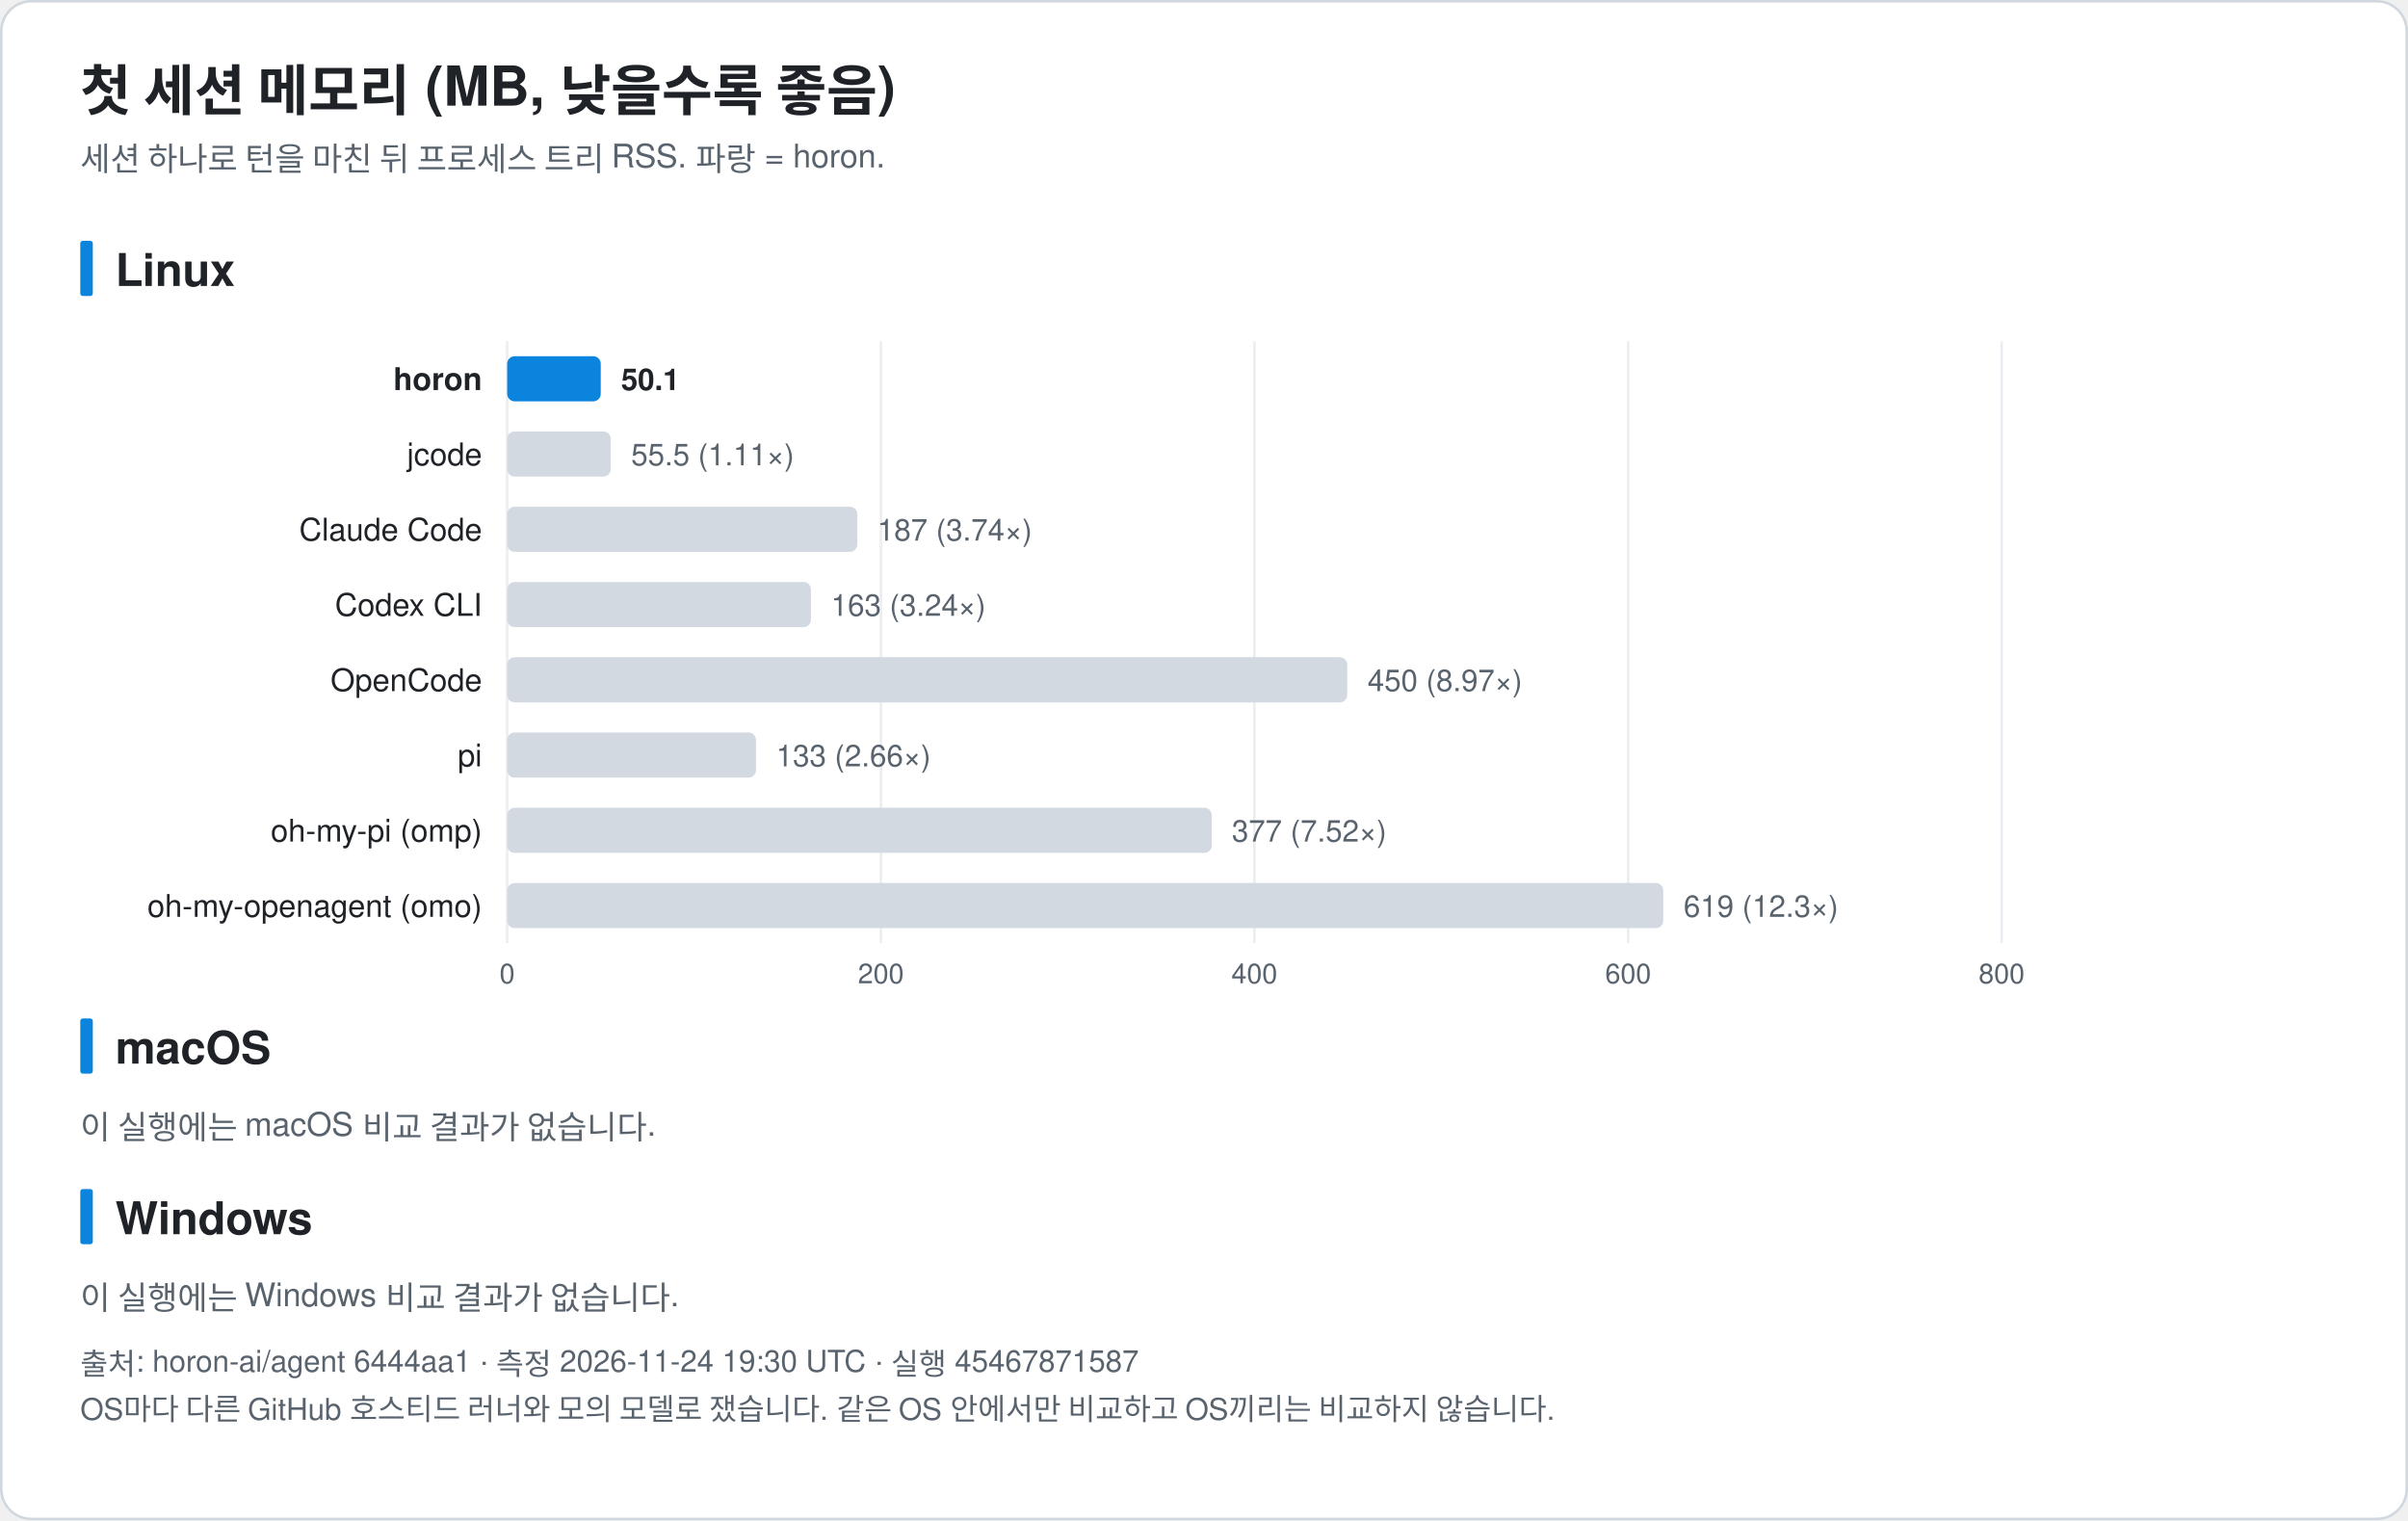
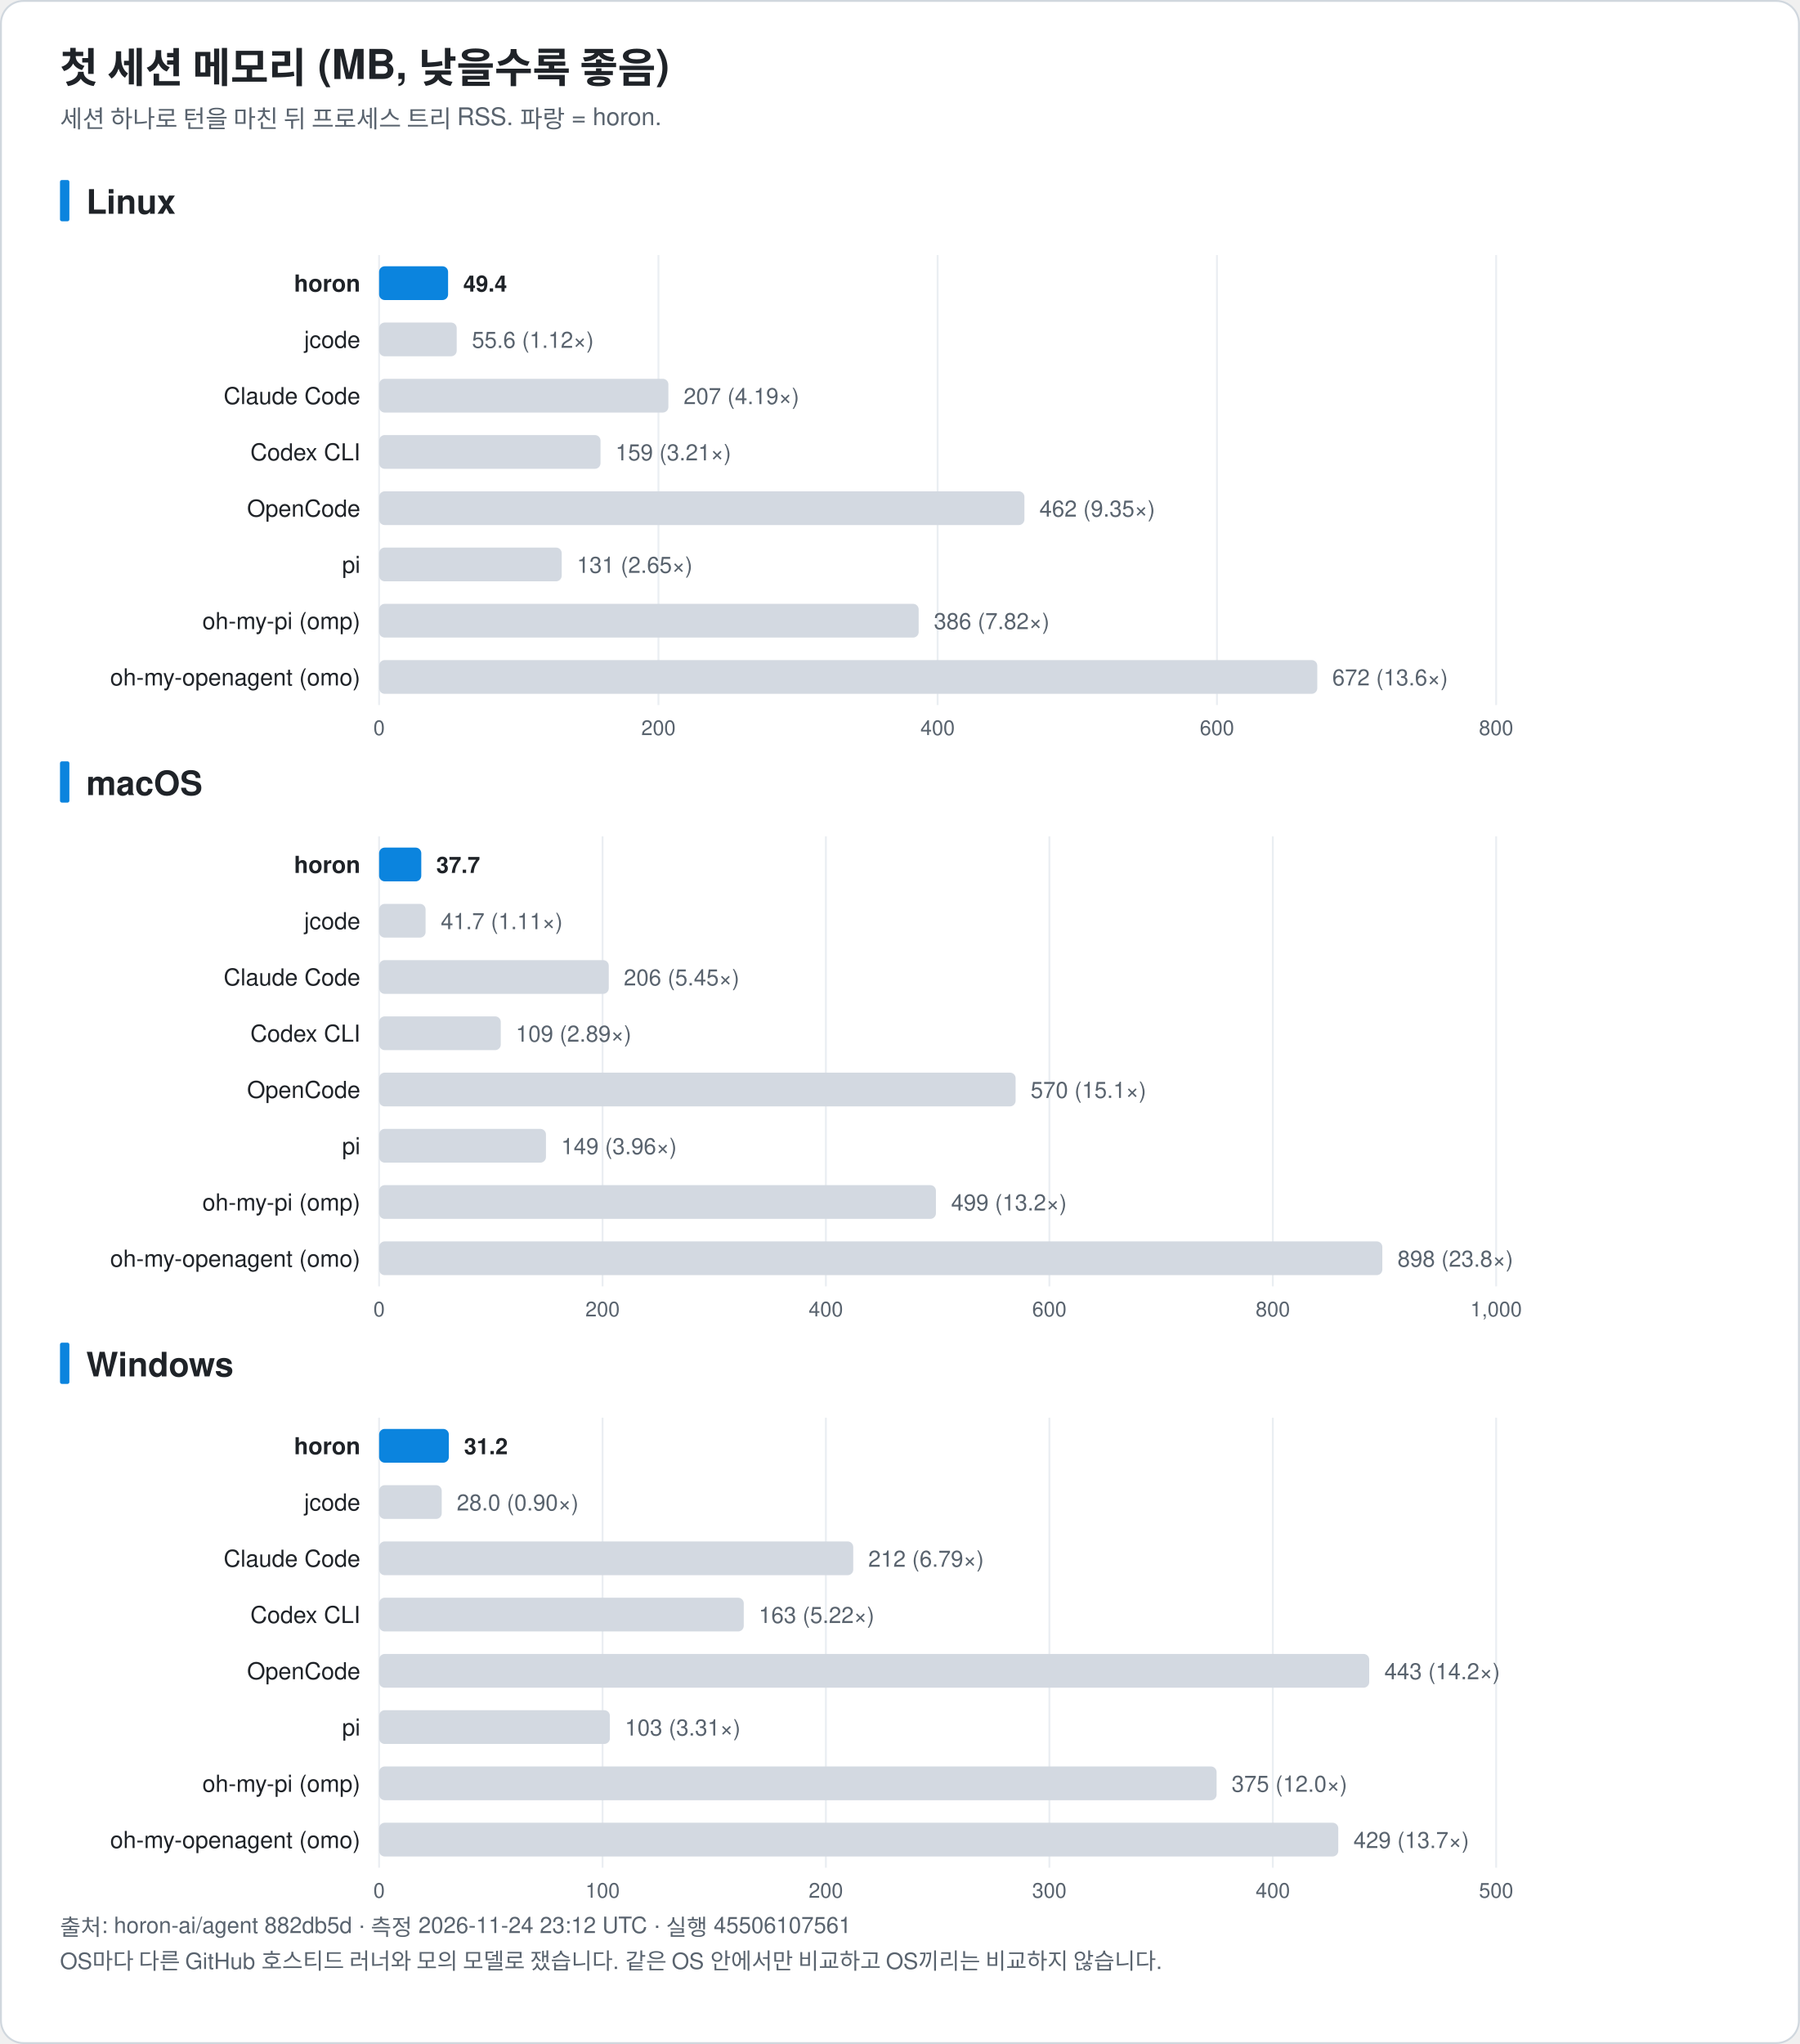
- <svg xmlns="http://www.w3.org/2000/svg" width="960" height="606" viewBox="0 0 960 606" font-family="-apple-system, BlinkMacSystemFont, 'Segoe UI', 'Noto Sans KR', 'Apple SD Gothic Neo', Helvetica, Arial, sans-serif" role="img">
-   <rect x="0.5" y="0.5" width="959" height="605" rx="12" fill="#ffffff" stroke="#d0d7de" />
+ <svg xmlns="http://www.w3.org/2000/svg" width="960" height="1090" viewBox="0 0 960 1090" font-family="-apple-system, BlinkMacSystemFont, 'Segoe UI', 'Noto Sans KR', 'Apple SD Gothic Neo', Helvetica, Arial, sans-serif" role="img">
+   <rect x="0.5" y="0.5" width="959" height="1089" rx="12" fill="#ffffff" stroke="#d0d7de" />
  <text x="32.0" y="44.0" font-size="22" fill="#1f2328" text-anchor="start" font-weight="bold">첫 세션 메모리 (MB, 낮을수록 좋음)</text>
  <text x="32.0" y="68.0" font-size="13" fill="#59636e" text-anchor="start" font-weight="normal">세션 하나로 턴을 마친 뒤 프로세스 트리 RSS. 파랑 = horon.</text>
  <rect x="32" y="96.0" width="5" height="22" rx="1" fill="#0b84de" />
  <text x="46.0" y="114.0" font-size="18" fill="#1f2328" text-anchor="start" font-weight="bold">Linux</text>
  <line x1="202.2" y1="136.0" x2="202.2" y2="376.0" stroke="#eaeef2" />
  <text x="202.2" y="392.0" font-size="11" fill="#59636e" text-anchor="middle" font-weight="normal">0</text>
  <line x1="351.2" y1="136.0" x2="351.2" y2="376.0" stroke="#eaeef2" />
  <text x="351.2" y="392.0" font-size="11" fill="#59636e" text-anchor="middle" font-weight="normal">200</text>
  <line x1="500.1" y1="136.0" x2="500.1" y2="376.0" stroke="#eaeef2" />
  <text x="500.1" y="392.0" font-size="11" fill="#59636e" text-anchor="middle" font-weight="normal">400</text>
  <line x1="649.1" y1="136.0" x2="649.1" y2="376.0" stroke="#eaeef2" />
  <text x="649.1" y="392.0" font-size="11" fill="#59636e" text-anchor="middle" font-weight="normal">600</text>
  <line x1="798.0" y1="136.0" x2="798.0" y2="376.0" stroke="#eaeef2" />
  <text x="798.0" y="392.0" font-size="11" fill="#59636e" text-anchor="middle" font-weight="normal">800</text>
  <text x="192.2" y="155.5" font-size="12.5" fill="#1f2328" text-anchor="end" font-weight="bold">horon</text>
-   <rect x="202.2" y="142.0" width="37.3" height="18" rx="3" fill="#0b84de" />
-   <text x="247.6" y="155.5" font-size="12" fill="#1f2328" text-anchor="start" font-weight="bold">50.1</text>
+   <rect x="202.2" y="142.0" width="36.8" height="18" rx="3" fill="#0b84de" />
+   <text x="247.1" y="155.5" font-size="12" fill="#1f2328" text-anchor="start" font-weight="bold">49.4</text>
  <text x="192.2" y="185.5" font-size="12.5" fill="#1f2328" text-anchor="end" font-weight="normal">jcode</text>
-   <rect x="202.2" y="172.0" width="41.3" height="18" rx="3" fill="#d3d9e1" />
-   <text x="251.6" y="185.5" font-size="12" fill="#59636e" text-anchor="start" font-weight="normal">55.5 (1.11×)</text>
+   <rect x="202.2" y="172.0" width="41.4" height="18" rx="3" fill="#d3d9e1" />
+   <text x="251.7" y="185.5" font-size="12" fill="#59636e" text-anchor="start" font-weight="normal">55.6 (1.12×)</text>
  <text x="192.2" y="215.5" font-size="12.5" fill="#1f2328" text-anchor="end" font-weight="normal">Claude Code</text>
-   <rect x="202.2" y="202.0" width="139.6" height="18" rx="3" fill="#d3d9e1" />
-   <text x="349.8" y="215.5" font-size="12" fill="#59636e" text-anchor="start" font-weight="normal">187 (3.74×)</text>
+   <rect x="202.2" y="202.0" width="154.3" height="18" rx="3" fill="#d3d9e1" />
+   <text x="364.6" y="215.5" font-size="12" fill="#59636e" text-anchor="start" font-weight="normal">207 (4.19×)</text>
  <text x="192.2" y="245.5" font-size="12.5" fill="#1f2328" text-anchor="end" font-weight="normal">Codex CLI</text>
-   <rect x="202.2" y="232.0" width="121.1" height="18" rx="3" fill="#d3d9e1" />
-   <text x="331.3" y="245.5" font-size="12" fill="#59636e" text-anchor="start" font-weight="normal">163 (3.24×)</text>
+   <rect x="202.2" y="232.0" width="118.1" height="18" rx="3" fill="#d3d9e1" />
+   <text x="328.3" y="245.5" font-size="12" fill="#59636e" text-anchor="start" font-weight="normal">159 (3.21×)</text>
  <text x="192.2" y="275.5" font-size="12.5" fill="#1f2328" text-anchor="end" font-weight="normal">OpenCode</text>
-   <rect x="202.2" y="262.0" width="334.9" height="18" rx="3" fill="#d3d9e1" />
-   <text x="545.2" y="275.5" font-size="12" fill="#59636e" text-anchor="start" font-weight="normal">450 (8.97×)</text>
+   <rect x="202.2" y="262.0" width="344.2" height="18" rx="3" fill="#d3d9e1" />
+   <text x="554.4" y="275.5" font-size="12" fill="#59636e" text-anchor="start" font-weight="normal">462 (9.35×)</text>
  <text x="192.2" y="305.5" font-size="12.5" fill="#1f2328" text-anchor="end" font-weight="normal">pi</text>
-   <rect x="202.2" y="292.0" width="99.2" height="18" rx="3" fill="#d3d9e1" />
-   <text x="309.4" y="305.5" font-size="12" fill="#59636e" text-anchor="start" font-weight="normal">133 (2.66×)</text>
+   <rect x="202.2" y="292.0" width="97.4" height="18" rx="3" fill="#d3d9e1" />
+   <text x="307.7" y="305.5" font-size="12" fill="#59636e" text-anchor="start" font-weight="normal">131 (2.65×)</text>
  <text x="192.2" y="335.5" font-size="12.5" fill="#1f2328" text-anchor="end" font-weight="normal">oh-my-pi (omp)</text>
-   <rect x="202.2" y="322.0" width="280.9" height="18" rx="3" fill="#d3d9e1" />
-   <text x="491.1" y="335.5" font-size="12" fill="#59636e" text-anchor="start" font-weight="normal">377 (7.52×)</text>
+   <rect x="202.2" y="322.0" width="287.8" height="18" rx="3" fill="#d3d9e1" />
+   <text x="498.1" y="335.5" font-size="12" fill="#59636e" text-anchor="start" font-weight="normal">386 (7.82×)</text>
  <text x="192.2" y="365.5" font-size="12.5" fill="#1f2328" text-anchor="end" font-weight="normal">oh-my-openagent (omo)</text>
-   <rect x="202.2" y="352.0" width="460.9" height="18" rx="3" fill="#d3d9e1" />
-   <text x="671.2" y="365.5" font-size="12" fill="#59636e" text-anchor="start" font-weight="normal">619 (12.3×)</text>
+   <rect x="202.2" y="352.0" width="500.4" height="18" rx="3" fill="#d3d9e1" />
+   <text x="710.6" y="365.5" font-size="12" fill="#59636e" text-anchor="start" font-weight="normal">672 (13.6×)</text>
  <rect x="32" y="406.0" width="5" height="22" rx="1" fill="#0b84de" />
  <text x="46.0" y="424.0" font-size="18" fill="#1f2328" text-anchor="start" font-weight="bold">macOS</text>
-   <text x="32.0" y="454.0" font-size="13" fill="#59636e" text-anchor="start" font-weight="normal">이 실행에는 macOS 비교 결과가 없습니다.</text>
-   <rect x="32" y="474.0" width="5" height="22" rx="1" fill="#0b84de" />
-   <text x="46.0" y="492.0" font-size="18" fill="#1f2328" text-anchor="start" font-weight="bold">Windows</text>
-   <text x="32.0" y="522.0" font-size="13" fill="#59636e" text-anchor="start" font-weight="normal">이 실행에는 Windows 비교 결과가 없습니다.</text>
-   <text x="32.0" y="548.0" font-size="12" fill="#59636e" text-anchor="start" font-weight="normal">출처: horon-ai/agent 6444aa1 · 측정 2026-11-24 19:30 UTC · 실행 45467871587</text>
-   <text x="32.0" y="566.0" font-size="12" fill="#59636e" text-anchor="start" font-weight="normal">OS마다 다른 GitHub 호스티드 러너와 모의 모델로 쟀습니다. 같은 OS 안에서만 비교하고 OS끼리는 비교하지 않습니다.</text>
+   <line x1="202.2" y1="446.0" x2="202.2" y2="686.0" stroke="#eaeef2" />
+   <text x="202.2" y="702.0" font-size="11" fill="#59636e" text-anchor="middle" font-weight="normal">0</text>
+   <line x1="321.4" y1="446.0" x2="321.4" y2="686.0" stroke="#eaeef2" />
+   <text x="321.4" y="702.0" font-size="11" fill="#59636e" text-anchor="middle" font-weight="normal">200</text>
+   <line x1="440.5" y1="446.0" x2="440.5" y2="686.0" stroke="#eaeef2" />
+   <text x="440.5" y="702.0" font-size="11" fill="#59636e" text-anchor="middle" font-weight="normal">400</text>
+   <line x1="559.7" y1="446.0" x2="559.7" y2="686.0" stroke="#eaeef2" />
+   <text x="559.7" y="702.0" font-size="11" fill="#59636e" text-anchor="middle" font-weight="normal">600</text>
+   <line x1="678.9" y1="446.0" x2="678.9" y2="686.0" stroke="#eaeef2" />
+   <text x="678.9" y="702.0" font-size="11" fill="#59636e" text-anchor="middle" font-weight="normal">800</text>
+   <line x1="798.0" y1="446.0" x2="798.0" y2="686.0" stroke="#eaeef2" />
+   <text x="798.0" y="702.0" font-size="11" fill="#59636e" text-anchor="middle" font-weight="normal">1,000</text>
+   <text x="192.2" y="465.5" font-size="12.5" fill="#1f2328" text-anchor="end" font-weight="bold">horon</text>
+   <rect x="202.2" y="452.0" width="22.5" height="18" rx="3" fill="#0b84de" />
+   <text x="232.7" y="465.5" font-size="12" fill="#1f2328" text-anchor="start" font-weight="bold">37.7</text>
+   <text x="192.2" y="495.5" font-size="12.5" fill="#1f2328" text-anchor="end" font-weight="normal">jcode</text>
+   <rect x="202.2" y="482.0" width="24.8" height="18" rx="3" fill="#d3d9e1" />
+   <text x="235.1" y="495.5" font-size="12" fill="#59636e" text-anchor="start" font-weight="normal">41.7 (1.11×)</text>
+   <text x="192.2" y="525.5" font-size="12.5" fill="#1f2328" text-anchor="end" font-weight="normal">Claude Code</text>
+   <rect x="202.2" y="512.0" width="122.5" height="18" rx="3" fill="#d3d9e1" />
+   <text x="332.7" y="525.5" font-size="12" fill="#59636e" text-anchor="start" font-weight="normal">206 (5.45×)</text>
+   <text x="192.2" y="555.5" font-size="12.5" fill="#1f2328" text-anchor="end" font-weight="normal">Codex CLI</text>
+   <rect x="202.2" y="542.0" width="64.9" height="18" rx="3" fill="#d3d9e1" />
+   <text x="275.1" y="555.5" font-size="12" fill="#59636e" text-anchor="start" font-weight="normal">109 (2.89×)</text>
+   <text x="192.2" y="585.5" font-size="12.5" fill="#1f2328" text-anchor="end" font-weight="normal">OpenCode</text>
+   <rect x="202.2" y="572.0" width="339.5" height="18" rx="3" fill="#d3d9e1" />
+   <text x="549.7" y="585.5" font-size="12" fill="#59636e" text-anchor="start" font-weight="normal">570 (15.1×)</text>
+   <text x="192.2" y="615.5" font-size="12.5" fill="#1f2328" text-anchor="end" font-weight="normal">pi</text>
+   <rect x="202.2" y="602.0" width="89.0" height="18" rx="3" fill="#d3d9e1" />
+   <text x="299.3" y="615.5" font-size="12" fill="#59636e" text-anchor="start" font-weight="normal">149 (3.96×)</text>
+   <text x="192.2" y="645.5" font-size="12.5" fill="#1f2328" text-anchor="end" font-weight="normal">oh-my-pi (omp)</text>
+   <rect x="202.2" y="632.0" width="297.0" height="18" rx="3" fill="#d3d9e1" />
+   <text x="507.3" y="645.5" font-size="12" fill="#59636e" text-anchor="start" font-weight="normal">499 (13.2×)</text>
+   <text x="192.2" y="675.5" font-size="12.5" fill="#1f2328" text-anchor="end" font-weight="normal">oh-my-openagent (omo)</text>
+   <rect x="202.2" y="662.0" width="535.1" height="18" rx="3" fill="#d3d9e1" />
+   <text x="745.4" y="675.5" font-size="12" fill="#59636e" text-anchor="start" font-weight="normal">898 (23.8×)</text>
+   <rect x="32" y="716.0" width="5" height="22" rx="1" fill="#0b84de" />
+   <text x="46.0" y="734.0" font-size="18" fill="#1f2328" text-anchor="start" font-weight="bold">Windows</text>
+   <line x1="202.2" y1="756.0" x2="202.2" y2="996.0" stroke="#eaeef2" />
+   <text x="202.2" y="1012.0" font-size="11" fill="#59636e" text-anchor="middle" font-weight="normal">0</text>
+   <line x1="321.4" y1="756.0" x2="321.4" y2="996.0" stroke="#eaeef2" />
+   <text x="321.4" y="1012.0" font-size="11" fill="#59636e" text-anchor="middle" font-weight="normal">100</text>
+   <line x1="440.5" y1="756.0" x2="440.5" y2="996.0" stroke="#eaeef2" />
+   <text x="440.5" y="1012.0" font-size="11" fill="#59636e" text-anchor="middle" font-weight="normal">200</text>
+   <line x1="559.7" y1="756.0" x2="559.7" y2="996.0" stroke="#eaeef2" />
+   <text x="559.7" y="1012.0" font-size="11" fill="#59636e" text-anchor="middle" font-weight="normal">300</text>
+   <line x1="678.9" y1="756.0" x2="678.9" y2="996.0" stroke="#eaeef2" />
+   <text x="678.9" y="1012.0" font-size="11" fill="#59636e" text-anchor="middle" font-weight="normal">400</text>
+   <line x1="798.0" y1="756.0" x2="798.0" y2="996.0" stroke="#eaeef2" />
+   <text x="798.0" y="1012.0" font-size="11" fill="#59636e" text-anchor="middle" font-weight="normal">500</text>
+   <text x="192.2" y="775.5" font-size="12.5" fill="#1f2328" text-anchor="end" font-weight="bold">horon</text>
+   <rect x="202.2" y="762.0" width="37.2" height="18" rx="3" fill="#0b84de" />
+   <text x="247.5" y="775.5" font-size="12" fill="#1f2328" text-anchor="start" font-weight="bold">31.2</text>
+   <text x="192.2" y="805.5" font-size="12.5" fill="#1f2328" text-anchor="end" font-weight="normal">jcode</text>
+   <rect x="202.2" y="792.0" width="33.4" height="18" rx="3" fill="#d3d9e1" />
+   <text x="243.6" y="805.5" font-size="12" fill="#59636e" text-anchor="start" font-weight="normal">28.0 (0.90×)</text>
+   <text x="192.2" y="835.5" font-size="12.5" fill="#1f2328" text-anchor="end" font-weight="normal">Claude Code</text>
+   <rect x="202.2" y="822.0" width="252.9" height="18" rx="3" fill="#d3d9e1" />
+   <text x="463.1" y="835.5" font-size="12" fill="#59636e" text-anchor="start" font-weight="normal">212 (6.79×)</text>
+   <text x="192.2" y="865.5" font-size="12.5" fill="#1f2328" text-anchor="end" font-weight="normal">Codex CLI</text>
+   <rect x="202.2" y="852.0" width="194.5" height="18" rx="3" fill="#d3d9e1" />
+   <text x="404.7" y="865.5" font-size="12" fill="#59636e" text-anchor="start" font-weight="normal">163 (5.22×)</text>
+   <text x="192.2" y="895.5" font-size="12.5" fill="#1f2328" text-anchor="end" font-weight="normal">OpenCode</text>
+   <rect x="202.2" y="882.0" width="528.1" height="18" rx="3" fill="#d3d9e1" />
+   <text x="738.4" y="895.5" font-size="12" fill="#59636e" text-anchor="start" font-weight="normal">443 (14.2×)</text>
+   <text x="192.2" y="925.5" font-size="12.5" fill="#1f2328" text-anchor="end" font-weight="normal">pi</text>
+   <rect x="202.2" y="912.0" width="123.1" height="18" rx="3" fill="#d3d9e1" />
+   <text x="333.3" y="925.5" font-size="12" fill="#59636e" text-anchor="start" font-weight="normal">103 (3.31×)</text>
+   <text x="192.2" y="955.5" font-size="12.5" fill="#1f2328" text-anchor="end" font-weight="normal">oh-my-pi (omp)</text>
+   <rect x="202.2" y="942.0" width="446.7" height="18" rx="3" fill="#d3d9e1" />
+   <text x="656.9" y="955.5" font-size="12" fill="#59636e" text-anchor="start" font-weight="normal">375 (12.0×)</text>
+   <text x="192.2" y="985.5" font-size="12.5" fill="#1f2328" text-anchor="end" font-weight="normal">oh-my-openagent (omo)</text>
+   <rect x="202.2" y="972.0" width="511.6" height="18" rx="3" fill="#d3d9e1" />
+   <text x="721.9" y="985.5" font-size="12" fill="#59636e" text-anchor="start" font-weight="normal">429 (13.7×)</text>
+   <text x="32.0" y="1032.0" font-size="12" fill="#59636e" text-anchor="start" font-weight="normal">출처: horon-ai/agent 882db5d · 측정 2026-11-24 23:12 UTC · 실행 45506107561</text>
+   <text x="32.0" y="1050.0" font-size="12" fill="#59636e" text-anchor="start" font-weight="normal">OS마다 다른 GitHub 호스티드 러너와 모의 모델로 쟀습니다. 같은 OS 안에서만 비교하고 OS끼리는 비교하지 않습니다.</text>
</svg>
